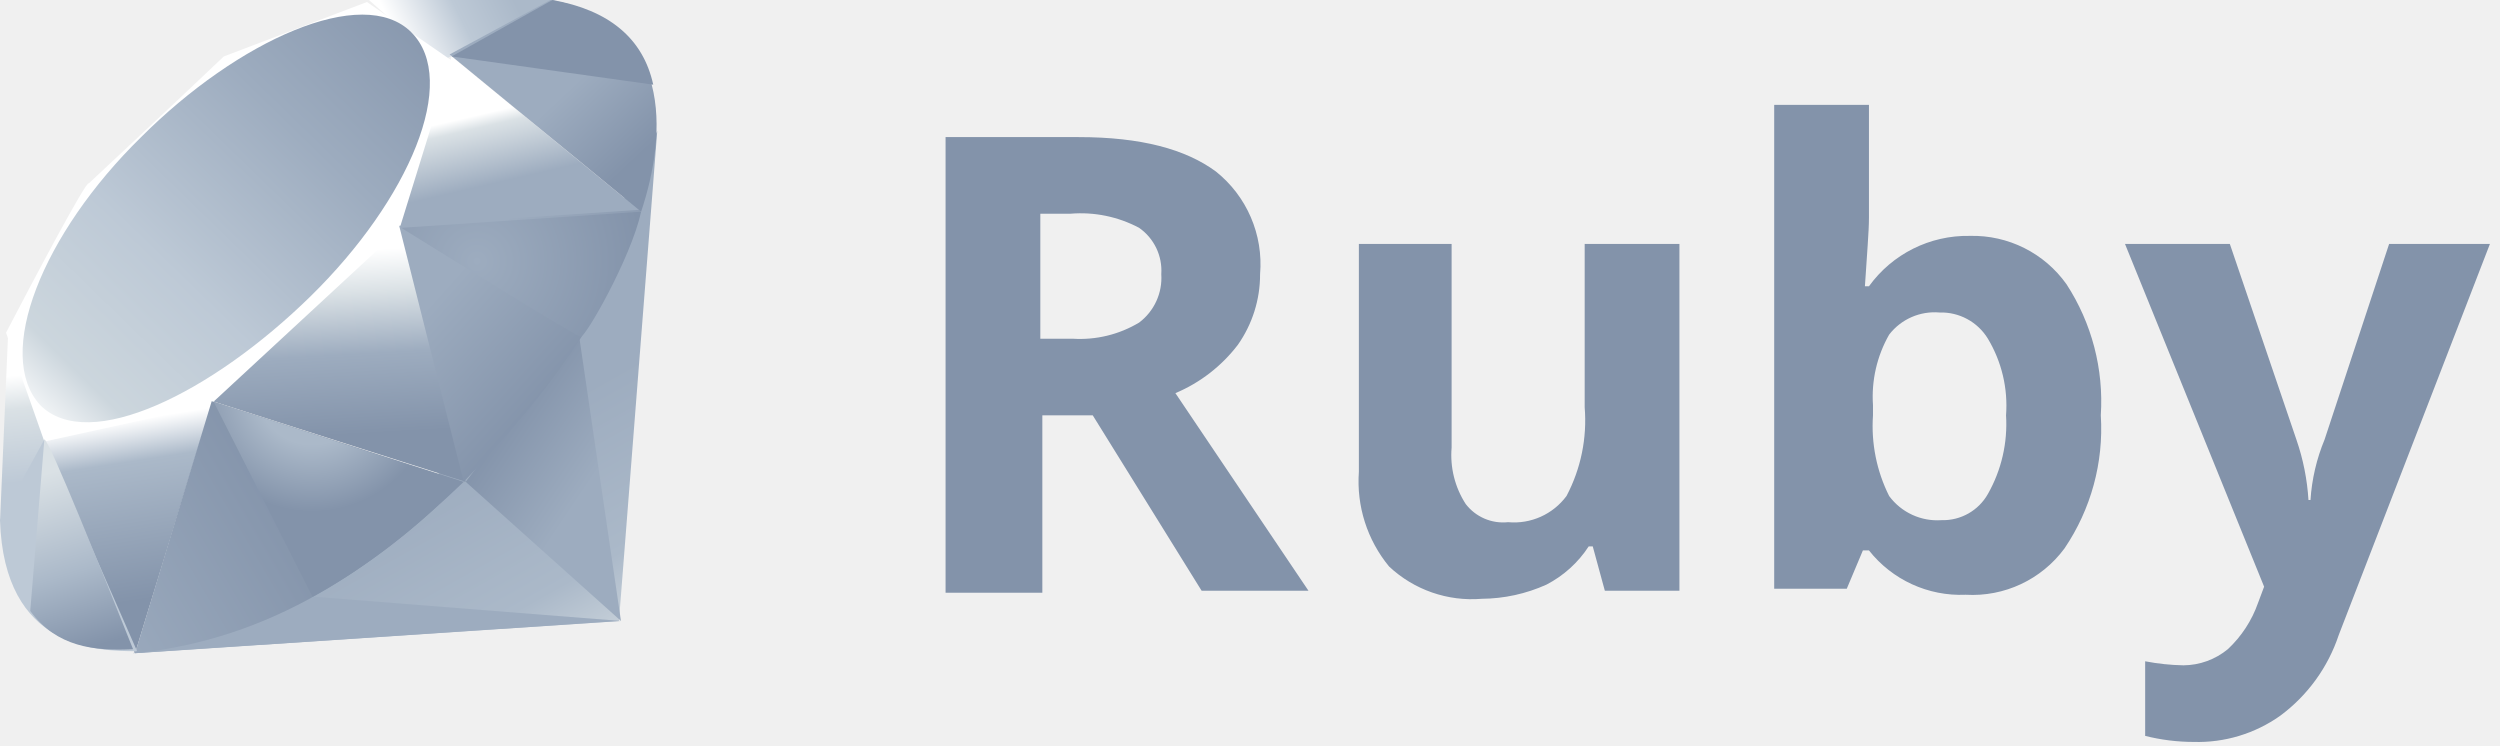
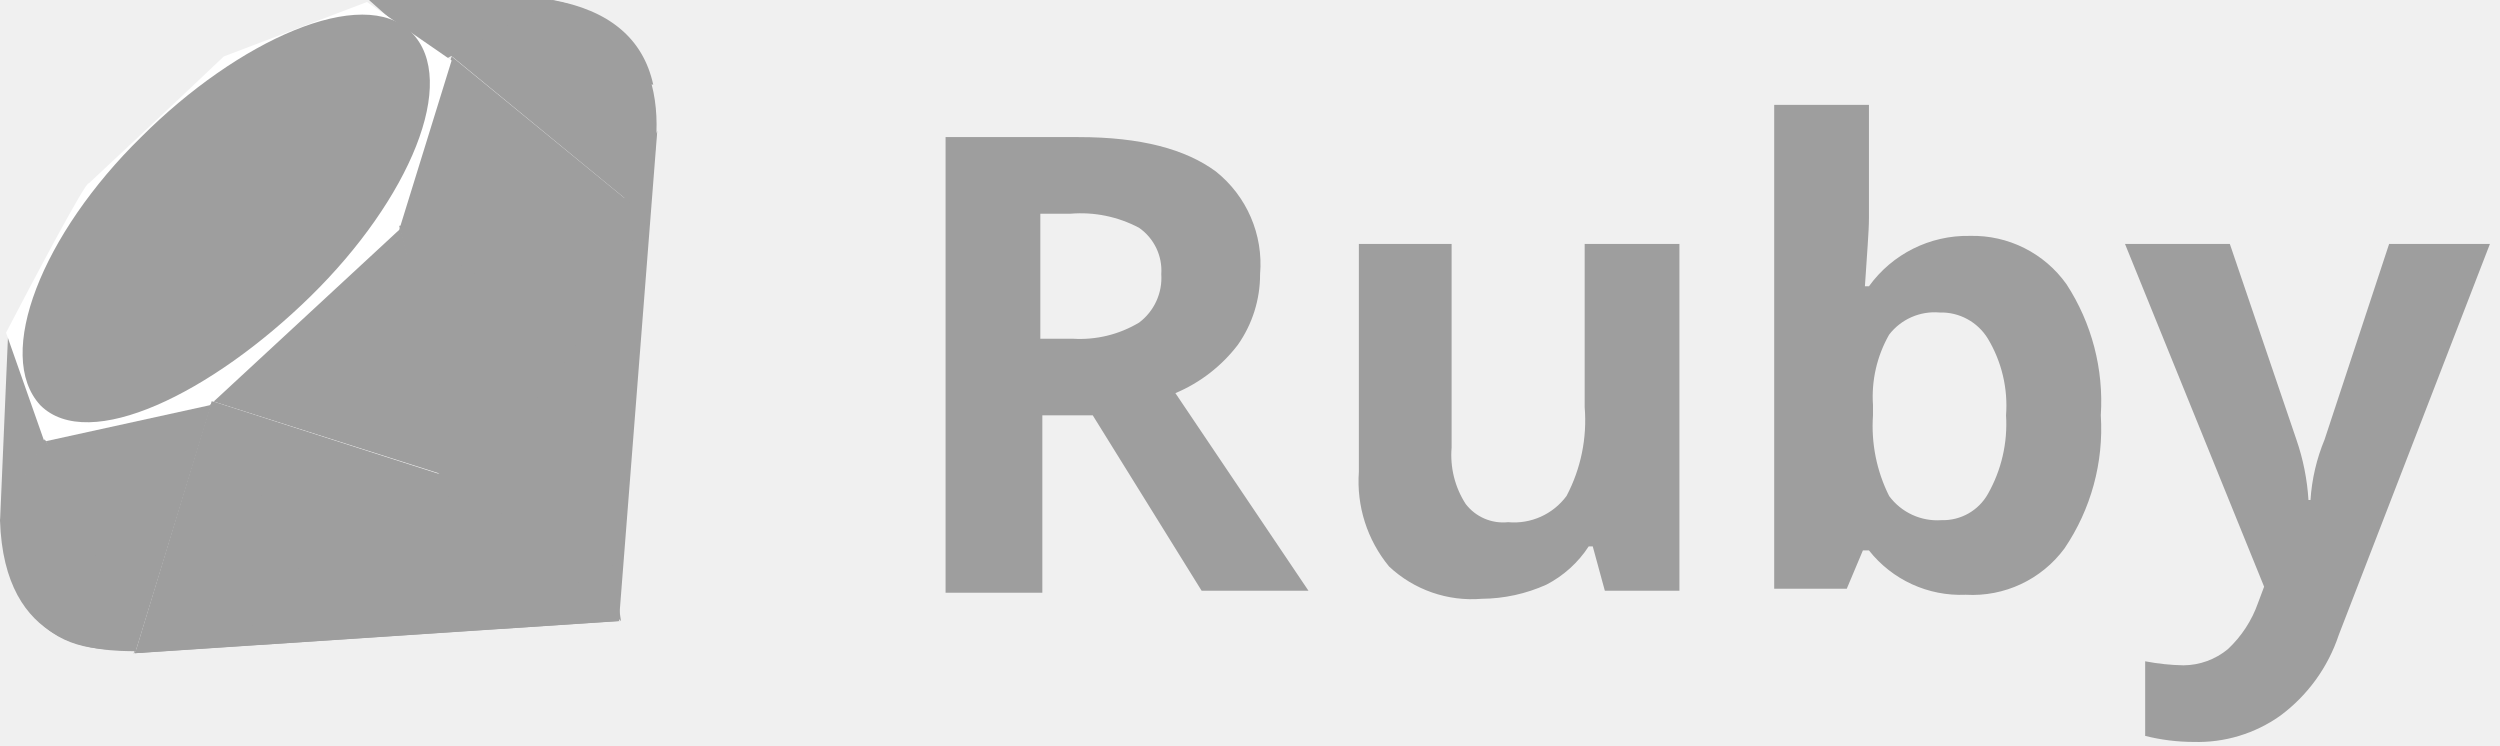
<svg xmlns="http://www.w3.org/2000/svg" width="124px" height="37px" viewBox="0 0 124 37" version="1.1">
  <defs>
    <linearGradient x1="84.681%" y1="110.991%" x2="58.231%" y2="64.475%" id="linearGradient-1">
-       <stop stop-color="#DAE1E5" offset="0%" />
-       <stop stop-color="#ABB9C9" offset="41.5%" />
-       <stop stop-color="#9DACBF" offset="99%" />
+       <stop stop-color="#9E9E9E" offset="0%" />
+       <stop stop-color="#9E9E9E" offset="41.5%" />
+       <stop stop-color="#9E9E9E" offset="99%" />
    </linearGradient>
    <linearGradient x1="69.178%" y1="60.762%" x2="35.808%" y2="19.175%" id="linearGradient-2">
      <stop stop-color="#9DACBF" offset="0%" />
      <stop stop-color="#8393AA" offset="100%" />
    </linearGradient>
    <linearGradient x1="75.722%" y1="52.295%" x2="38.95%" y2="49.428%" id="linearGradient-3">
      <stop stop-color="#9DACBF" offset="0%" />
      <stop stop-color="#9DACBF" offset="99%" />
    </linearGradient>
    <linearGradient x1="50.005%" y1="6.919%" x2="57.422%" y2="78.919%" id="linearGradient-4">
      <stop stop-color="#FFFFFF" offset="0%" />
      <stop stop-color="#ABB9C9" offset="22.9%" />
      <stop stop-color="#8393AA" offset="100%" />
    </linearGradient>
    <linearGradient x1="46.256%" y1="16.301%" x2="49.949%" y2="83.301%" id="linearGradient-5">
      <stop stop-color="#FFFFFF" offset="0%" />
      <stop stop-color="#DAE1E5" offset="23%" />
      <stop stop-color="#9DACBF" offset="56.4%" />
      <stop stop-color="#8393AA" offset="100%" />
    </linearGradient>
    <linearGradient x1="36.967%" y1="32.891%" x2="49.488%" y2="70.807%" id="linearGradient-6">
      <stop stop-color="#FFFFFF" offset="0%" />
      <stop stop-color="#DAE1E5" offset="18%" />
      <stop stop-color="#9DACBF" offset="100%" />
    </linearGradient>
    <linearGradient x1="13.956%" y1="50.898%" x2="85.714%" y2="38.676%" id="linearGradient-7">
      <stop stop-color="#FFFFFF" offset="0%" />
      <stop stop-color="#BDC9D6" offset="54%" />
      <stop stop-color="#ABB9C9" offset="100%" />
    </linearGradient>
    <linearGradient x1="48.615%" y1="21.301%" x2="50.043%" y2="79.161%" id="linearGradient-8">
      <stop stop-color="#FFFFFF" offset="0%" />
      <stop stop-color="#DAE1E5" offset="31%" />
      <stop stop-color="#BDC9D6" offset="99.3%" />
    </linearGradient>
    <linearGradient x1="-20.559%" y1="122.089%" x2="104.283%" y2="-6.395%" id="linearGradient-9">
      <stop stop-color="#BD0012" offset="0%" />
      <stop stop-color="#BDC9D6" offset="0%" />
      <stop stop-color="#FFFFFF" offset="7%" />
      <stop stop-color="#FFFFFF" offset="17%" />
      <stop stop-color="#CCD6DD" offset="27%" />
      <stop stop-color="#BDC9D6" offset="46%" />
      <stop stop-color="#9DACBF" offset="72%" />
      <stop stop-color="#8393AA" offset="99%" />
    </linearGradient>
    <linearGradient x1="-27.681%" y1="73.232%" x2="51.135%" y2="37.881%" id="linearGradient-10">
      <stop stop-color="#ABB9C9" offset="0%" />
      <stop stop-color="#9DACBF" offset="2%" />
      <stop stop-color="#8393AA" offset="98.9%" />
    </linearGradient>
    <linearGradient x1="73.46%" y1="63.03%" x2="28.943%" y2="18.148%" id="linearGradient-11">
      <stop stop-color="#AABAC1" offset="0%" />
      <stop stop-color="#8393AA" offset="2.9%" />
      <stop stop-color="#9DACBF" offset="100%" />
    </linearGradient>
    <linearGradient x1="91.045%" y1="74.248%" x2="59.69%" y2="39.952%" id="linearGradient-12">
      <stop stop-color="#8393AA" offset="0%" />
      <stop stop-color="#9DACBF" offset="100%" />
    </linearGradient>
    <radialGradient cx="31.613%" cy="39.65%" fx="31.613%" fy="39.65%" r="133.589%" gradientTransform="translate(0.316134,0.396495),scale(0.521163,1),translate(-0.316134,-0.396495)" id="radialGradient-13">
      <stop stop-color="#9DACBF" offset="0%" />
      <stop stop-color="#8393AA" offset="100%" />
    </radialGradient>
    <radialGradient cx="39.797%" cy="-7.18%" fx="39.797%" fy="-7.18%" r="81.326%" gradientTransform="translate(0.397967,-0.071798),scale(0.785854,1),translate(-0.397967,0.071798)" id="radialGradient-14">
      <stop stop-color="#ABB9C9" offset="0%" />
      <stop stop-color="#ABB9C9" offset="35.8%" />
      <stop stop-color="#8393AA" offset="78.1%" />
    </radialGradient>
    <linearGradient x1="51.545%" y1="101.392%" x2="38.656%" y2="12.052%" id="linearGradient-15">
      <stop stop-color="#8393AA" offset="1.5%" />
      <stop stop-color="#ABB9C9" offset="43.3%" />
      <stop stop-color="#DAE1E5" offset="99%" />
    </linearGradient>
    <linearGradient x1="30.47%" y1="2197.859%" x2="92%" y2="2209.266%" id="linearGradient-16">
      <stop stop-color="#8393AA" offset="0%" />
      <stop stop-color="#9DACBF" offset="100%" />
    </linearGradient>
  </defs>
  <g id="Pages" stroke="none" stroke-width="1" fill="none" fill-rule="evenodd">
    <g id="Home-page-01" transform="translate(-614, -984)" fill-rule="nonzero">
      <g id="ruby-gray-02" transform="translate(614, 984)">
-         <polygon id="Path" fill="url(#linearGradient-1)" points="6.6 32.4 30.7 30.8 32.6 6.5 25.3 21.4" />
-         <polygon id="Path" fill="url(#linearGradient-2)" points="23.1 23.9 30.8 30.8 28.7 16.5" />
-         <polygon id="Path" fill="url(#linearGradient-3)" points="6.7 32.4 30.8 30.8 15.6 29.6" />
-         <polygon id="Path" fill="url(#linearGradient-4)" points="2.2 21.7 6.7 32.4 10.5 20" />
-         <polygon id="Path" fill="url(#linearGradient-5)" points="9.6 19.6 23.1 23.9 19.6 10.3" />
-         <polygon id="Path" fill="url(#linearGradient-6)" points="19.7 11.3 31.8 10.5 22.4 2.8" />
-         <polygon id="Path" fill="url(#linearGradient-7)" points="18.3 0 27.4 0 21.8 3.1" />
-         <polygon id="Path" fill="url(#linearGradient-8)" points="0.4 16.6 0 25.9 2.3 21.7" />
-         <path d="M0.3,16.5 L2.2,21.9 L10.4,20.1 L19.8,11.4 L22.4,3 L18.2,0.1 L11.1,2.8 C8.9,4.9 4.5,9 4.4,9.1 C4.3,8.9 1.6,14 0.3,16.5 Z" id="Path" fill="#FFFFFF" />
-         <path d="M7,6.8 C11.8,2 18,-0.8 20.4,1.6 C22.8,4 20.3,9.9 15.4,14.7 C10.5,19.5 4.4,22.5 2,20.1 C-0.3,17.6 2.1,11.6 7,6.8 Z" id="Path" fill="url(#linearGradient-9)" />
-         <path d="M6.7,32.4 L10.5,19.9 L23,23.9 C18.5,28.2 13.5,31.7 6.7,32.4 Z" id="Path" fill="url(#linearGradient-10)" />
-         <path d="M19.8,11.2 L23,23.9 C26.8,19.9 30.2,15.7 31.8,10.4 L19.8,11.2 Z" id="Path" fill="url(#linearGradient-11)" />
-         <path d="M31.8,10.5 C33.1,6.6 33.4,1.1 27.3,1.77635684e-15 L22.3,2.7 L31.8,10.5 Z" id="Path" fill="url(#linearGradient-12)" />
-         <path d="M0,25.8 C0.2,32.2 4.8,32.3 6.8,32.3 L2.2,21.8 L0,25.8 Z" id="Path" fill="#BDC9D6" />
-         <path d="M19.9,11.3 C22.8,13.1 28.6,16.7 28.8,16.7 C29,16.8 31.3,12.8 31.8,10.5 L19.9,11.3 Z" id="Path" fill="url(#radialGradient-13)" />
-         <path d="M10.6,19.934 L15.5,29.6 C18.241,28.086 20.736,26.164 22.9,23.9 L10.6,19.934 Z" id="Path" fill="url(#radialGradient-14)" />
-         <path d="M2.2,21.8 L1.5,30.3 C2.8,32.1 4.7,32.3 6.6,32.2 C5.2,28.7 2.4,21.7 2.2,21.8 Z" id="Path" fill="url(#linearGradient-15)" />
-         <path d="M22.4,2.8 L32.4,4.2 C31.9,1.9 30.2,0.5 27.4,1.77635684e-15 L22.4,2.8 Z" id="Path" fill="url(#linearGradient-16)" />
-         <path d="M51.7,20.7 L51.7,29.4 L46.9,29.4 L46.9,6.8 L53.5,6.8 C56.6,6.8 58.8,7.4 60.3,8.5 C61.841,9.724 62.667,11.639 62.5,13.6 C62.504,14.852 62.119,16.075 61.4,17.1 C60.594,18.157 59.525,18.985 58.3,19.5 L64.9,29.3 L59.6,29.3 L54.2,20.6 L51.7,20.6 L51.7,20.7 Z M51.7,16.8 L53.2,16.8 C54.356,16.874 55.507,16.595 56.5,16 C57.248,15.437 57.662,14.534 57.6,13.6 C57.662,12.693 57.245,11.821 56.5,11.3 C55.457,10.746 54.277,10.503 53.1,10.6 L51.6,10.6 L51.6,16.8 L51.7,16.8 Z M79.6,29.3 L79,27.1 L78.8,27.1 C78.277,27.905 77.553,28.559 76.7,29 C75.694,29.453 74.604,29.692 73.5,29.7 C71.809,29.841 70.138,29.26 68.9,28.1 C67.814,26.784 67.277,25.101 67.4,23.4 L67.4,12.1 L72,12.1 L72,22.2 C71.917,23.185 72.163,24.17 72.7,25 C73.196,25.645 73.991,25.986 74.8,25.9 C75.928,26.004 77.027,25.511 77.7,24.6 C78.412,23.249 78.725,21.722 78.6,20.2 L78.6,12.1 L83.3,12.1 L83.3,29.3 L79.6,29.3 Z M97.7,11.7 C99.6,11.65 101.4,12.55 102.5,14.1 C103.753,16.027 104.349,18.307 104.2,20.6 C104.348,22.939 103.714,25.26 102.4,27.2 C101.261,28.746 99.417,29.612 97.5,29.5 C95.639,29.581 93.853,28.762 92.7,27.3 L92.4,27.3 L91.6,29.2 L88,29.2 L88,5.2 L92.7,5.2 L92.7,10.8 C92.7,11.5 92.6,12.6 92.5,14.2 L92.7,14.2 C93.856,12.597 95.724,11.663 97.7,11.7 L97.7,11.7 Z M96.2,15.5 C95.234,15.417 94.291,15.831 93.7,16.6 C93.095,17.663 92.817,18.88 92.9,20.1 L92.9,20.6 C92.804,21.981 93.081,23.362 93.7,24.6 C94.304,25.419 95.285,25.872 96.3,25.8 C97.249,25.827 98.134,25.327 98.6,24.5 C99.272,23.315 99.584,21.96 99.5,20.6 C99.6,19.271 99.285,17.943 98.6,16.8 C98.092,15.966 97.176,15.47 96.2,15.5 L96.2,15.5 Z M105.4,12.1 L110.6,12.1 L113.9,21.8 C114.235,22.768 114.437,23.777 114.5,24.8 L114.6,24.8 C114.667,23.768 114.904,22.755 115.3,21.8 L118.5,12.1 L123.5,12.1 L116,31.5 C115.468,33.1 114.455,34.497 113.1,35.5 C111.846,36.39 110.337,36.846 108.8,36.8 C107.991,36.799 107.185,36.698 106.4,36.5 L106.4,32.8 C107.026,32.921 107.662,32.988 108.3,33 C109.103,32.994 109.88,32.711 110.5,32.2 C111.179,31.566 111.693,30.777 112,29.9 L112.3,29.1 L105.4,12.1 Z" id="Shape" fill="#8393AA" />
+         <polygon id="Path" fill="#9E9E9E" points="6.6 32.4 30.7 30.8 32.6 6.5 25.3 21.4" />
+         <polygon id="Path" fill="#9E9E9E" points="23.1 23.9 30.8 30.8 28.7 16.5" />
+         <polygon id="Path" fill="#9E9E9E" points="6.7 32.4 30.8 30.8 15.6 29.6" />
+         <polygon id="Path" fill="#9E9E9E" points="2.2 21.7 6.7 32.4 10.5 20" />
+         <polygon id="Path" fill="#9E9E9E" points="9.6 19.6 23.1 23.9 19.6 10.3" />
+         <polygon id="Path" fill="#9E9E9E" points="19.7 11.3 31.8 10.5 22.4 2.8" />
+         <polygon id="Path" fill="#9E9E9E" points="18.3 0 27.4 0 21.8 3.1" />
+         <polygon id="Path" fill="#9E9E9E" points="0.4 16.6 0 25.9 2.3 21.7" />
+         <path d="M0.3,16.5 L2.2,21.9 L10.4,20.1 L19.8,11.4 L22.4,3 L18.2,0.1 L11.1,2.8 C8.9,4.9 4.5,9 4.4,9.1 C4.3,8.9 1.6,14 0.3,16.5 Z" id="Path" fill="#ffffff" />
+         <path d="M7,6.8 C11.8,2 18,-0.8 20.4,1.6 C22.8,4 20.3,9.9 15.4,14.7 C10.5,19.5 4.4,22.5 2,20.1 C-0.3,17.6 2.1,11.6 7,6.8 Z" id="Path" fill="#9E9E9E" />
+         <path d="M6.7,32.4 L10.5,19.9 L23,23.9 C18.5,28.2 13.5,31.7 6.7,32.4 Z" id="Path" fill="#9E9E9E" />
+         <path d="M19.8,11.2 L23,23.9 C26.8,19.9 30.2,15.7 31.8,10.4 L19.8,11.2 Z" id="Path" fill="#9E9E9E" />
+         <path d="M31.8,10.5 C33.1,6.6 33.4,1.1 27.3,1.77635684e-15 L22.3,2.7 L31.8,10.5 Z" id="Path" fill="#9E9E9E" />
+         <path d="M0,25.8 C0.2,32.2 4.8,32.3 6.8,32.3 L2.2,21.8 L0,25.8 Z" id="Path" fill="#9E9E9E" />
+         <path d="M19.9,11.3 C22.8,13.1 28.6,16.7 28.8,16.7 C29,16.8 31.3,12.8 31.8,10.5 L19.9,11.3 Z" id="Path" fill="#9E9E9E" />
+         <path d="M10.6,19.934 L15.5,29.6 C18.241,28.086 20.736,26.164 22.9,23.9 L10.6,19.934 Z" id="Path" fill="#9E9E9E" />
+         <path d="M2.2,21.8 L1.5,30.3 C2.8,32.1 4.7,32.3 6.6,32.2 C5.2,28.7 2.4,21.7 2.2,21.8 Z" id="Path" fill="#9E9E9E" />
+         <path d="M22.4,2.8 L32.4,4.2 C31.9,1.9 30.2,0.5 27.4,1.77635684e-15 L22.4,2.8 Z" id="Path" fill="#9E9E9E" />
+         <path d="M51.7,20.7 L51.7,29.4 L46.9,29.4 L46.9,6.8 L53.5,6.8 C56.6,6.8 58.8,7.4 60.3,8.5 C61.841,9.724 62.667,11.639 62.5,13.6 C62.504,14.852 62.119,16.075 61.4,17.1 C60.594,18.157 59.525,18.985 58.3,19.5 L64.9,29.3 L59.6,29.3 L54.2,20.6 L51.7,20.6 L51.7,20.7 Z M51.7,16.8 L53.2,16.8 C54.356,16.874 55.507,16.595 56.5,16 C57.248,15.437 57.662,14.534 57.6,13.6 C57.662,12.693 57.245,11.821 56.5,11.3 C55.457,10.746 54.277,10.503 53.1,10.6 L51.6,10.6 L51.6,16.8 L51.7,16.8 Z M79.6,29.3 L79,27.1 L78.8,27.1 C78.277,27.905 77.553,28.559 76.7,29 C75.694,29.453 74.604,29.692 73.5,29.7 C71.809,29.841 70.138,29.26 68.9,28.1 C67.814,26.784 67.277,25.101 67.4,23.4 L67.4,12.1 L72,12.1 L72,22.2 C71.917,23.185 72.163,24.17 72.7,25 C73.196,25.645 73.991,25.986 74.8,25.9 C75.928,26.004 77.027,25.511 77.7,24.6 C78.412,23.249 78.725,21.722 78.6,20.2 L78.6,12.1 L83.3,12.1 L83.3,29.3 L79.6,29.3 Z M97.7,11.7 C99.6,11.65 101.4,12.55 102.5,14.1 C103.753,16.027 104.349,18.307 104.2,20.6 C104.348,22.939 103.714,25.26 102.4,27.2 C101.261,28.746 99.417,29.612 97.5,29.5 C95.639,29.581 93.853,28.762 92.7,27.3 L92.4,27.3 L91.6,29.2 L88,29.2 L88,5.2 L92.7,5.2 L92.7,10.8 C92.7,11.5 92.6,12.6 92.5,14.2 L92.7,14.2 C93.856,12.597 95.724,11.663 97.7,11.7 L97.7,11.7 Z M96.2,15.5 C95.234,15.417 94.291,15.831 93.7,16.6 C93.095,17.663 92.817,18.88 92.9,20.1 L92.9,20.6 C92.804,21.981 93.081,23.362 93.7,24.6 C94.304,25.419 95.285,25.872 96.3,25.8 C97.249,25.827 98.134,25.327 98.6,24.5 C99.272,23.315 99.584,21.96 99.5,20.6 C99.6,19.271 99.285,17.943 98.6,16.8 C98.092,15.966 97.176,15.47 96.2,15.5 L96.2,15.5 Z M105.4,12.1 L110.6,12.1 L113.9,21.8 C114.235,22.768 114.437,23.777 114.5,24.8 L114.6,24.8 C114.667,23.768 114.904,22.755 115.3,21.8 L118.5,12.1 L123.5,12.1 L116,31.5 C115.468,33.1 114.455,34.497 113.1,35.5 C111.846,36.39 110.337,36.846 108.8,36.8 C107.991,36.799 107.185,36.698 106.4,36.5 L106.4,32.8 C107.026,32.921 107.662,32.988 108.3,33 C109.103,32.994 109.88,32.711 110.5,32.2 C111.179,31.566 111.693,30.777 112,29.9 L112.3,29.1 L105.4,12.1 Z" id="Shape" fill="#9E9E9E" />
      </g>
    </g>
  </g>
</svg>
